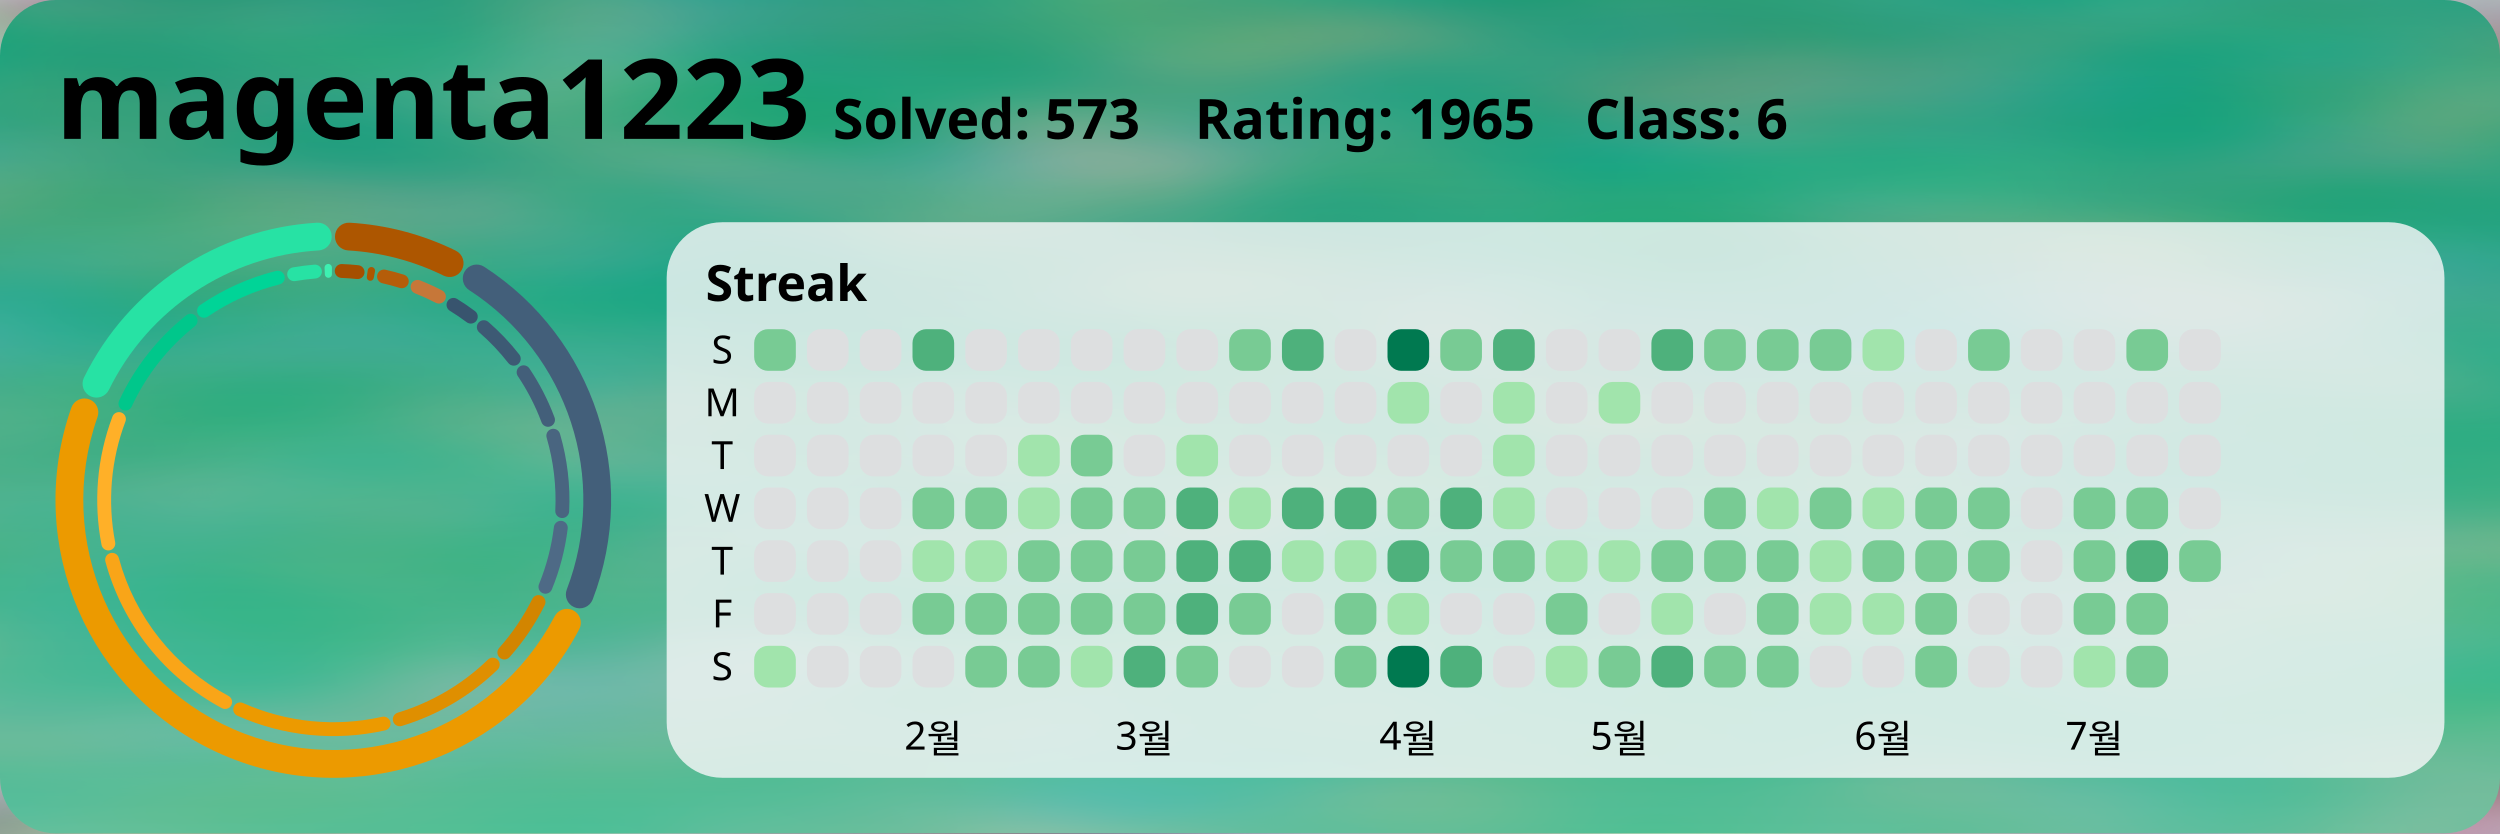
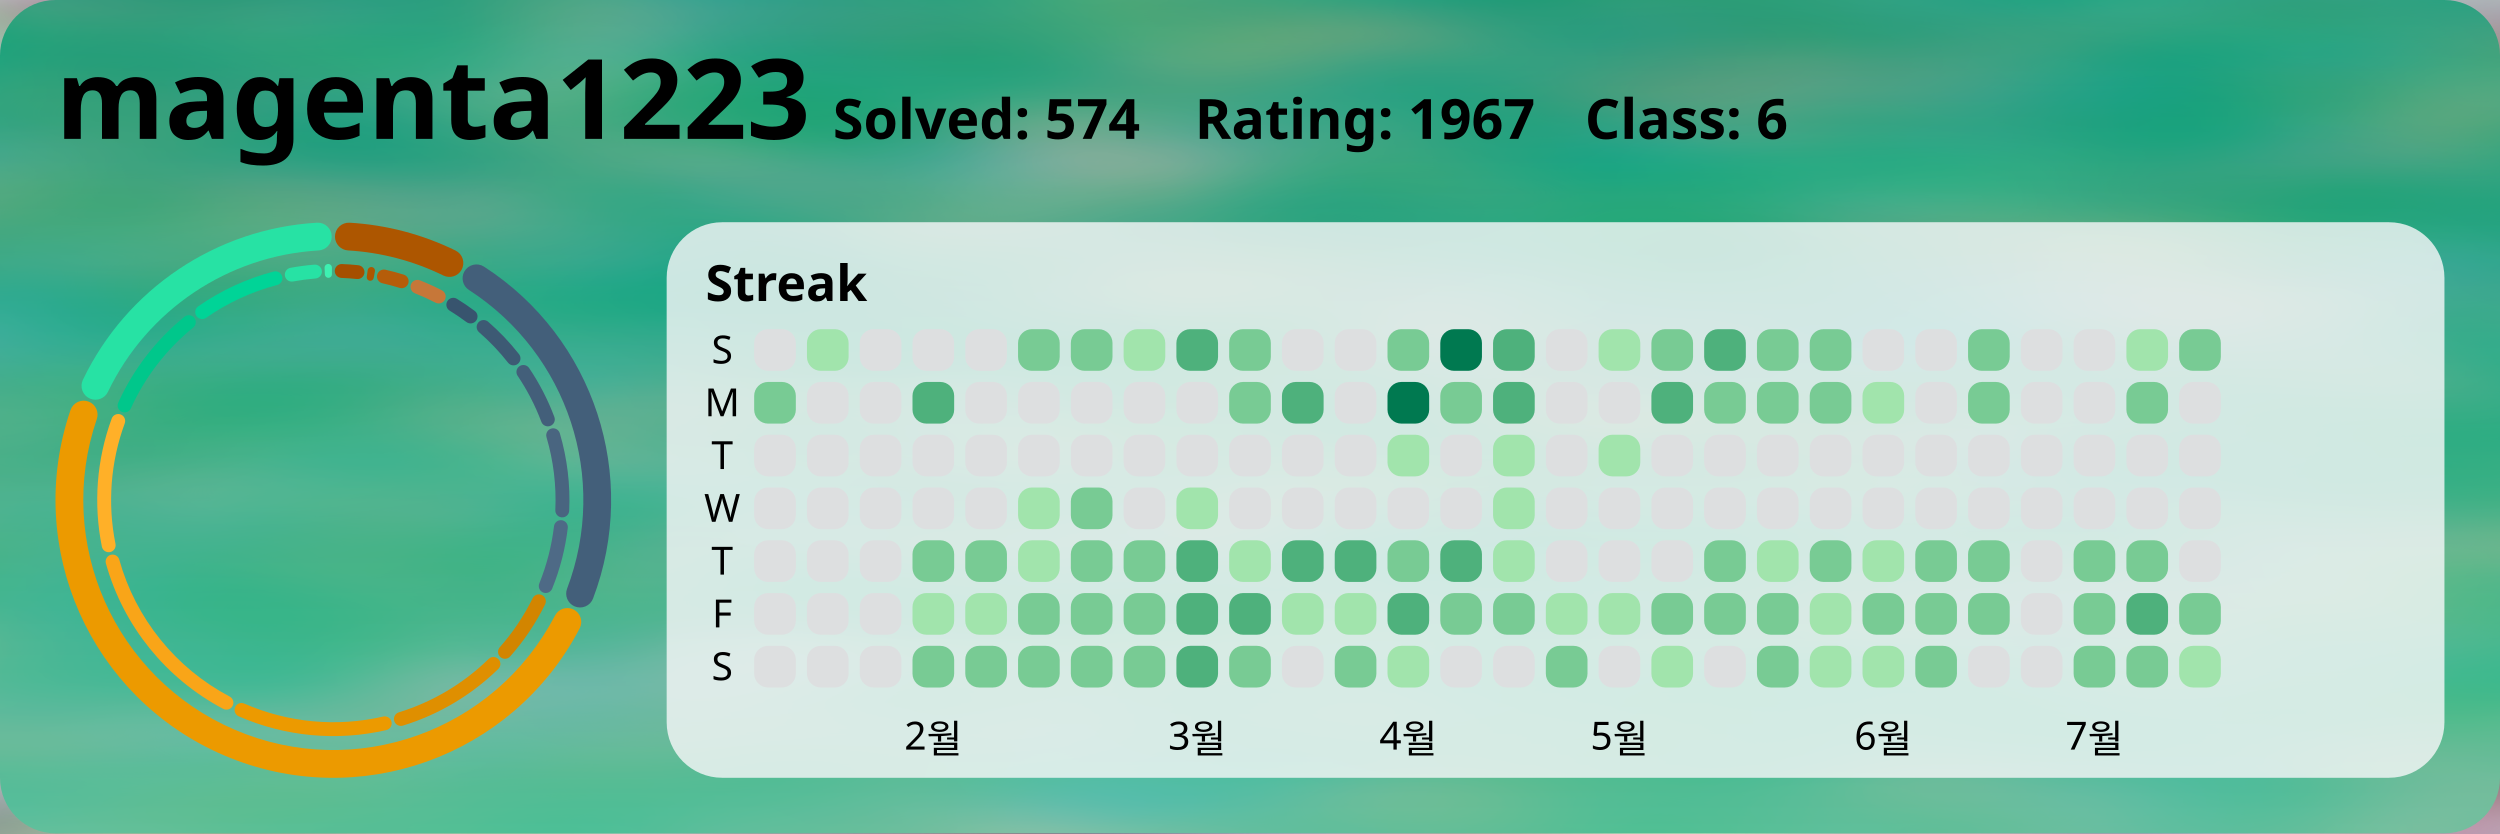
<svg xmlns="http://www.w3.org/2000/svg" id="svg" width="2700" height="900">
  <defs>
    <linearGradient id="ffflux-gradient" gradientTransform="rotate(360, 0.5, 0.5)" x1="50%" y1="0%" x2="50%" y2="100%">
      <stop id="stop1" stop-color="#00C78B" stop-opacity="1" offset="0%" />
      <stop id="stop2" stop-color="#51FDBD" stop-opacity="1" offset="100%" />
    </linearGradient>
    <filter id="ffflux-filter" x="-20%" y="-20%" width="140%" height="140%" filterUnits="objectBoundingBox" primitiveUnits="userSpaceOnUse" color-interpolation-filters="sRGB">
      <feTurbulence type="fractalNoise" baseFrequency="0.002 0.007" numOctaves="2" seed="2" stitchTiles="stitch" x="0%" y="0%" width="100%" height="100%" result="turbulence" />
      <feGaussianBlur stdDeviation="0 0" x="0%" y="0%" width="100%" height="100%" in="turbulence" edgeMode="duplicate" result="blur" />
      <feBlend mode="screen" x="0%" y="0%" width="100%" height="100%" in="SourceGraphic" in2="blur" result="blend" />
      <feComponentTransfer>
        <feFuncR type="linear" slope="0.75" />
        <feFuncG type="linear" slope="0.75" />
        <feFuncB type="linear" slope="0.75" />
      </feComponentTransfer>
    </filter>
  </defs>
  <rect width="2700" height="900" fill="url(#ffflux-gradient)" filter="url(#ffflux-filter)" rx="60" ry="60" />
  <text x="60" y="150" style="font-size: 120px; color: black; font-family: &quot;Noto Sans&quot;, sans-serif; font-weight: bold;">magenta1223</text>
-   <text x="899.531" y="150" style="font-size: 60px; color: black; font-family: &quot;Noto Sans&quot;, sans-serif; font-weight: bold;">Solved: 573</text>
-   <text x="1290.359" y="150" style="font-size: 60px; color: black; font-family: &quot;Noto Sans&quot;, sans-serif; font-weight: bold;">Rating: 1965</text>
+   <text x="899.531" y="150" style="font-size: 60px; color: black; font-family: &quot;Noto Sans&quot;, sans-serif; font-weight: bold;">Solved: 574</text>
+   <text x="1290.359" y="150" style="font-size: 60px; color: black; font-family: &quot;Noto Sans&quot;, sans-serif; font-weight: bold;">Rating: 1967</text>
  <text x="1711.656" y="150" style="font-size: 60px; color: black; font-family: &quot;Noto Sans&quot;, sans-serif; font-weight: bold;">Class: 6</text>
  <g transform="translate(360,540)">
    <path d="M0,-255L0,-240Z" fill="#9D4900" />
-     <path d="M1.528,-247.335A7.5,7.5,0,0,1,9.302,-254.83A255,255,0,0,1,26.996,-253.567A7.5,7.5,0,0,1,33.626,-245.044L33.626,-245.044A7.5,7.5,0,0,1,25.408,-238.651A240,240,0,0,0,8.754,-239.84A7.5,7.5,0,0,1,1.528,-247.335Z" fill="#A54F00" />
-     <path d="M37.166,-248.2A3.977,3.977,0,1,1,45.011,-246.898L43.676,-239.82A3.819,3.819,0,0,1,36.143,-241.071Z" fill="#AD5600" />
-     <path d="M47.341,-242.767A7.5,7.5,0,0,1,56.369,-248.692A255,255,0,0,1,76.196,-243.35A7.5,7.5,0,0,1,81.026,-233.692L81.026,-233.692A7.5,7.5,0,0,1,71.714,-229.035A240,240,0,0,0,53.053,-234.063A7.5,7.5,0,0,1,47.341,-242.767Z" fill="#B55D0A" />
-     <path d="M83.907,-232.673A7.5,7.5,0,0,1,93.735,-237.147A255,255,0,0,1,117.503,-226.314A7.5,7.5,0,0,1,120.572,-215.962L120.572,-215.962A7.5,7.5,0,0,1,110.591,-213.002A240,240,0,0,0,88.221,-223.197A7.5,7.5,0,0,1,83.907,-232.673Z" fill="#C67739" />
-     <path d="M123.231,-214.455A7.5,7.5,0,0,1,133.689,-217.146A255,255,0,0,1,152.974,-204.02A7.5,7.5,0,0,1,154.307,-193.304L154.307,-193.304A7.5,7.5,0,0,1,143.975,-192.019A240,240,0,0,0,125.825,-204.372A7.5,7.5,0,0,1,123.231,-214.455Z" fill="#38546E" />
-     <path d="M156.683,-191.383A7.5,7.5,0,0,1,167.44,-192.324A255,255,0,0,1,200.781,-157.201A7.5,7.5,0,0,1,199.281,-146.507L199.281,-146.507A7.5,7.5,0,0,1,188.97,-147.953A240,240,0,0,0,157.591,-181.011A7.5,7.5,0,0,1,156.683,-191.383Z" fill="#3D5A74" />
-     <path d="M201.076,-144.034A7.5,7.5,0,0,1,211.707,-142.144A255,255,0,0,1,238.902,-89.167A7.5,7.5,0,0,1,234.24,-79.427L234.24,-79.427A7.5,7.5,0,0,1,224.849,-83.922A240,240,0,0,0,199.254,-133.783A7.5,7.5,0,0,1,201.076,-144.034Z" fill="#435F7A" />
-     <path d="M235.204,-76.527A7.5,7.5,0,0,1,244.767,-71.513A255,255,0,0,1,254.7,12.362A7.5,7.5,0,0,1,246.572,19.471L246.572,19.471A7.5,7.5,0,0,1,239.718,11.635A240,240,0,0,0,230.369,-67.306A7.5,7.5,0,0,1,235.204,-76.527Z" fill="#496580" />
-     <path d="M246.313,22.516A7.5,7.5,0,0,1,253.121,30.898A255,255,0,0,1,236.004,96.577A7.5,7.5,0,0,1,225.971,100.569L225.971,100.569A7.5,7.5,0,0,1,222.122,90.896A240,240,0,0,0,238.232,29.08A7.5,7.5,0,0,1,246.313,22.516Z" fill="#4E6A86" />
-     <path d="M224.711,103.353A7.5,7.5,0,0,1,228.335,113.525A255,255,0,0,1,190.299,169.739A7.5,7.5,0,0,1,179.509,170.158L179.509,170.158A7.5,7.5,0,0,1,179.105,159.754A240,240,0,0,0,214.904,106.847A7.5,7.5,0,0,1,224.711,103.353Z" fill="#D28500" />
-     <path d="M177.393,172.362A7.5,7.5,0,0,1,177.418,183.161A255,255,0,0,1,73.937,244.046A7.5,7.5,0,0,1,64.51,238.779L64.51,238.779A7.5,7.5,0,0,1,69.587,229.69A240,240,0,0,0,166.982,172.386A7.5,7.5,0,0,1,177.393,172.362Z" fill="#DF8F00" />
-     <path d="M61.555,239.558A7.5,7.5,0,0,1,55.948,248.787A255,255,0,0,1,-103.648,232.985A7.5,7.5,0,0,1,-107.337,222.836L-107.337,222.836A7.5,7.5,0,0,1,-97.551,219.28A240,240,0,0,0,52.657,234.152A7.5,7.5,0,0,1,61.555,239.558Z" fill="#EC9A00" />
-     <path d="M-110.081,221.493A7.5,7.5,0,0,1,-120.358,224.809A255,255,0,0,1,-246.164,66.545A7.5,7.5,0,0,1,-240.616,57.281L-240.616,57.281A7.5,7.5,0,0,1,-231.684,62.631A240,240,0,0,0,-113.278,211.585A7.5,7.5,0,0,1,-110.081,221.493Z" fill="#F9A518" />
-     <path d="M-241.305,54.304A7.5,7.5,0,0,1,-250.36,48.421A255,255,0,0,1,-238.563,-90.071A7.5,7.5,0,0,1,-228.643,-94.337L-228.643,-94.337A7.5,7.5,0,0,1,-224.53,-84.773A240,240,0,0,0,-235.633,45.573A7.5,7.5,0,0,1,-241.305,54.304Z" fill="#FFB028" />
-     <path d="M-227.46,-97.155A7.5,7.5,0,0,1,-231.361,-107.224A255,255,0,0,1,-158.846,-199.481A7.5,7.5,0,0,1,-148.141,-198.069L-148.141,-198.069A7.5,7.5,0,0,1,-149.503,-187.747A240,240,0,0,0,-217.752,-100.917A7.5,7.5,0,0,1,-227.46,-97.155Z" fill="#00C78B" />
-     <path d="M-145.682,-199.884A7.5,7.5,0,0,1,-143.881,-210.531A255,255,0,0,1,-61.809,-247.396A7.5,7.5,0,0,1,-52.653,-241.671L-52.653,-241.671A7.5,7.5,0,0,1,-58.173,-232.843A240,240,0,0,0,-135.417,-198.147A7.5,7.5,0,0,1,-145.682,-199.884Z" fill="#00D497" />
-     <path d="M-49.664,-242.303A7.5,7.5,0,0,1,-43.608,-251.244A255,255,0,0,1,-20.466,-254.177A7.5,7.5,0,0,1,-12.372,-247.03L-12.372,-247.03A7.5,7.5,0,0,1,-19.262,-239.226A240,240,0,0,0,-41.043,-236.464A7.5,7.5,0,0,1,-49.664,-242.303Z" fill="#27E2A4" />
-     <path d="M-9.478,-250.788A3.977,3.977,0,1,1,-1.528,-250.963L-1.528,-243.76A3.819,3.819,0,0,1,-9.162,-243.593Z" fill="#3EF0B1" />
+     <path d="M1.528,-247.335A7.5,7.5,0,0,1,9.302,-254.83A255,255,0,0,1,26.933,-253.574A7.5,7.5,0,0,1,33.565,-245.052L33.565,-245.052A7.5,7.5,0,0,1,25.349,-238.658A240,240,0,0,0,8.754,-239.84A7.5,7.5,0,0,1,1.528,-247.335Z" fill="#A54F00" />
+     <path d="M37.106,-248.219A3.967,3.967,0,1,1,44.932,-246.922L43.596,-239.825A3.809,3.809,0,0,1,36.082,-241.07Z" fill="#AD5600" />
+     <path d="M47.262,-242.783A7.5,7.5,0,0,1,56.288,-248.71A255,255,0,0,1,76.052,-243.395A7.5,7.5,0,0,1,80.887,-233.74L80.887,-233.74A7.5,7.5,0,0,1,71.578,-229.078A240,240,0,0,0,52.977,-234.08A7.5,7.5,0,0,1,47.262,-242.783Z" fill="#B55D0A" />
+     <path d="M83.769,-232.723A7.5,7.5,0,0,1,93.594,-237.203A255,255,0,0,1,117.299,-226.42A7.5,7.5,0,0,1,120.378,-216.07L120.378,-216.07A7.5,7.5,0,0,1,110.399,-213.101A240,240,0,0,0,88.089,-223.25A7.5,7.5,0,0,1,83.769,-232.723Z" fill="#C67739" />
+     <path d="M123.039,-214.566A7.5,7.5,0,0,1,133.494,-217.266A255,255,0,0,1,152.732,-204.201A7.5,7.5,0,0,1,154.078,-193.487L154.078,-193.487A7.5,7.5,0,0,1,143.748,-192.189A240,240,0,0,0,125.642,-204.485A7.5,7.5,0,0,1,123.039,-214.566Z" fill="#38546E" />
+     <path d="M156.456,-191.568A7.5,7.5,0,0,1,167.213,-192.523A255,255,0,0,1,200.522,-157.53A7.5,7.5,0,0,1,199.04,-146.834L199.04,-146.834A7.5,7.5,0,0,1,188.727,-148.264A240,240,0,0,0,157.376,-181.198A7.5,7.5,0,0,1,156.456,-191.568Z" fill="#3D5A74" />
+     <path d="M200.839,-144.364A7.5,7.5,0,0,1,211.473,-142.492A255,255,0,0,1,238.707,-89.687A7.5,7.5,0,0,1,234.067,-79.937L234.067,-79.937A7.5,7.5,0,0,1,224.666,-84.411A240,240,0,0,0,199.034,-134.11A7.5,7.5,0,0,1,200.839,-144.364Z" fill="#435F7A" />
+     <path d="M235.036,-77.039A7.5,7.5,0,0,1,244.611,-72.045A255,255,0,0,1,254.735,11.627A7.5,7.5,0,0,1,246.628,18.76L246.628,18.76A7.5,7.5,0,0,1,239.75,10.943A240,240,0,0,0,230.222,-67.807A7.5,7.5,0,0,1,235.036,-77.039Z" fill="#496580" />
+     <path d="M246.377,21.806A7.5,7.5,0,0,1,253.209,30.168A255,255,0,0,1,236.339,95.755A7.5,7.5,0,0,1,226.319,99.783L226.319,99.783A7.5,7.5,0,0,1,222.436,90.123A240,240,0,0,0,238.315,28.393A7.5,7.5,0,0,1,246.377,21.806Z" fill="#4E6A86" />
+     <path d="M225.069,102.571A7.5,7.5,0,0,1,228.729,112.731A255,255,0,0,1,190.988,168.963A7.5,7.5,0,0,1,180.2,169.426L180.2,169.426A7.5,7.5,0,0,1,179.754,159.024A240,240,0,0,0,215.274,106.1A7.5,7.5,0,0,1,225.069,102.571Z" fill="#D28500" />
+     <path d="M178.093,171.639A7.5,7.5,0,0,1,178.162,182.437A255,255,0,0,1,75.162,243.671A7.5,7.5,0,0,1,65.708,238.452L65.708,238.452A7.5,7.5,0,0,1,70.741,229.338A240,240,0,0,0,167.682,171.706A7.5,7.5,0,0,1,178.093,171.639Z" fill="#DF8F00" />
+     <path d="M62.757,239.246A7.5,7.5,0,0,1,57.197,248.503A255,255,0,0,1,-102.186,233.63A7.5,7.5,0,0,1,-105.938,223.504L-105.938,223.504A7.5,7.5,0,0,1,-96.175,219.887A240,240,0,0,0,53.833,233.885A7.5,7.5,0,0,1,62.757,239.246Z" fill="#EC9A00" />
+     <path d="M-108.691,222.178A7.5,7.5,0,0,1,-118.947,225.558A255,255,0,0,1,-245.637,68.466A7.5,7.5,0,0,1,-240.161,59.159L-240.161,59.159A7.5,7.5,0,0,1,-231.187,64.439A240,240,0,0,0,-111.95,212.29A7.5,7.5,0,0,1,-108.691,222.178Z" fill="#F9A518" />
+     <path d="M-240.873,56.188A7.5,7.5,0,0,1,-249.975,50.376A255,255,0,0,1,-239.355,-87.944A7.5,7.5,0,0,1,-229.474,-92.298L-229.474,-92.298A7.5,7.5,0,0,1,-225.275,-82.771A240,240,0,0,0,-235.27,47.413A7.5,7.5,0,0,1,-240.873,56.188Z" fill="#FFB028" />
+     <path d="M-228.316,-95.126A7.5,7.5,0,0,1,-232.307,-105.16A255,255,0,0,1,-160.801,-197.909A7.5,7.5,0,0,1,-150.082,-196.602L-150.082,-196.602A7.5,7.5,0,0,1,-151.342,-186.267A240,240,0,0,0,-218.641,-98.974A7.5,7.5,0,0,1,-228.316,-95.126Z" fill="#00C78B" />
+     <path d="M-147.642,-198.441A7.5,7.5,0,0,1,-145.945,-209.105A255,255,0,0,1,-64.424,-246.728A7.5,7.5,0,0,1,-55.208,-241.1L-55.208,-241.1A7.5,7.5,0,0,1,-60.634,-232.214A240,240,0,0,0,-137.36,-196.805A7.5,7.5,0,0,1,-147.642,-198.441Z" fill="#00D497" />
+     <path d="M-52.225,-241.764A7.5,7.5,0,0,1,-46.265,-250.768A255,255,0,0,1,-20.447,-254.179A7.5,7.5,0,0,1,-12.353,-247.031L-12.353,-247.031A7.5,7.5,0,0,1,-19.244,-239.227A240,240,0,0,0,-43.544,-236.017A7.5,7.5,0,0,1,-52.225,-241.764Z" fill="#27E2A4" />
+     <path d="M-9.459,-250.799A3.967,3.967,0,1,1,-1.528,-250.972L-1.528,-243.751A3.809,3.809,0,0,1,-9.143,-243.584Z" fill="#3EF0B1" />
    <path d="M0,-255L0,-240Z" fill="#51FDBD" />
    <path d="M0,-255L0,-240Z" fill="#009EE5" />
    <path d="M0,-255L0,-240Z" fill="#00A9F0" />
    <path d="M0,-255L0,-240Z" fill="#00B4FC" />
    <path d="M0,-255L0,-240Z" fill="#2BBFFF" />
    <path d="M0,-255L0,-240Z" fill="#41CAFF" />
    <path d="M0,-255L0,-240Z" fill="#E0004C" />
    <path d="M0,-255L0,-240Z" fill="#EA0053" />
    <path d="M0,-255L0,-240Z" fill="#F5005A" />
    <path d="M0,-255L0,-240Z" fill="#FF0062" />
    <path d="M0,-255L0,-240Z" fill="#CE3D38" />
-     <path d="M1.761,-284.507A15,15,0,0,1,17.643,-299.481A300,300,0,0,1,132.251,-269.276A15,15,0,0,1,138.69,-248.42L138.69,-248.42A15,15,0,0,1,119.026,-242.349A270,270,0,0,0,15.879,-269.533A15,15,0,0,1,1.761,-284.507Z" fill="#AD5600" />
-     <path d="M141.755,-246.684A15,15,0,0,1,162.954,-251.885A300,300,0,0,1,280.123,107.383A15,15,0,0,1,259.933,115.68L259.933,115.68A15,15,0,0,1,252.111,96.645A270,270,0,0,0,146.658,-226.696A15,15,0,0,1,141.755,-246.684Z" fill="#435F7A" />
-     <path d="M258.481,118.889A15,15,0,0,1,265.576,139.532A300,300,0,0,1,-282.961,-99.665A15,15,0,0,1,-263.006,-108.512L-263.006,-108.512A15,15,0,0,1,-254.665,-89.698A270,270,0,0,0,239.019,125.579A15,15,0,0,1,258.481,118.889Z" fill="#EC9A00" />
-     <path d="M-261.643,-111.759A15,15,0,0,1,-269.301,-132.2A300,300,0,0,1,-17.643,-299.481A15,15,0,0,1,-1.761,-284.507L-1.761,-284.507A15,15,0,0,1,-15.879,-269.533A270,270,0,0,0,-242.371,-118.98A15,15,0,0,1,-261.643,-111.759Z" fill="#27E2A4" />
+     <path d="M1.761,-284.507A15,15,0,0,1,17.643,-299.481A300,300,0,0,1,132.009,-269.395A15,15,0,0,1,138.467,-248.544L138.467,-248.544A15,15,0,0,1,118.808,-242.455A270,270,0,0,0,15.879,-269.533A15,15,0,0,1,1.761,-284.507Z" fill="#AD5600" />
+     <path d="M141.533,-246.811A15,15,0,0,1,162.728,-252.031A300,300,0,0,1,280.495,106.409A15,15,0,0,1,260.334,114.776L260.334,114.776A15,15,0,0,1,252.445,95.768A270,270,0,0,0,146.455,-226.828A15,15,0,0,1,141.533,-246.811Z" fill="#435F7A" />
+     <path d="M258.893,117.99A15,15,0,0,1,266.06,138.608A300,300,0,0,1,-283.837,-97.142A15,15,0,0,1,-263.962,-106.166L-263.962,-106.166A15,15,0,0,1,-255.453,-87.428A270,270,0,0,0,239.454,124.747A15,15,0,0,1,258.893,117.99Z" fill="#EC9A00" />
+     <path d="M-262.627,-109.426A15,15,0,0,1,-270.467,-129.797A300,300,0,0,1,-17.643,-299.481A15,15,0,0,1,-1.761,-284.507L-1.761,-284.507A15,15,0,0,1,-15.879,-269.533A270,270,0,0,0,-243.421,-116.818A15,15,0,0,1,-262.627,-109.426Z" fill="#27E2A4" />
    <path d="M0,-300L0,-270Z" fill="#00B4FC" />
    <path d="M0,-300L0,-270Z" fill="#F5005A" />
  </g>
  <rect transform="translate(720,240)" width="1920" height="600" rx="60" ry="60" style="fill: rgb(247, 248, 249); opacity: 0.8;" />
  <text transform="translate(720,240)" x="42" y="66" style="dominant-baseline: middle; font-size: 54px; color: black; font-family: &quot;Noto Sans&quot;, sans-serif; font-weight: bold;">Streak</text>
  <g transform="translate(780,378)">
    <text x="0" y="0" style="text-anchor: middle; dominant-baseline: middle; font-size: 42px; color: black; font-family: &quot;Noto Sans&quot;, sans-serif;">S</text>
    <text x="0" y="57" style="text-anchor: middle; dominant-baseline: middle; font-size: 42px; color: black; font-family: &quot;Noto Sans&quot;, sans-serif;">M</text>
    <text x="0" y="114" style="text-anchor: middle; dominant-baseline: middle; font-size: 42px; color: black; font-family: &quot;Noto Sans&quot;, sans-serif;">T</text>
    <text x="0" y="171" style="text-anchor: middle; dominant-baseline: middle; font-size: 42px; color: black; font-family: &quot;Noto Sans&quot;, sans-serif;">W</text>
    <text x="0" y="228" style="text-anchor: middle; dominant-baseline: middle; font-size: 42px; color: black; font-family: &quot;Noto Sans&quot;, sans-serif;">T</text>
    <text x="0" y="285" style="text-anchor: middle; dominant-baseline: middle; font-size: 42px; color: black; font-family: &quot;Noto Sans&quot;, sans-serif;">F</text>
    <text x="0" y="342" style="text-anchor: middle; dominant-baseline: middle; font-size: 42px; color: black; font-family: &quot;Noto Sans&quot;, sans-serif;">S</text>
-     <rect rx="15" ry="15" width="45" height="45" fill="#78CB94" x="34.5" y="-22.5" />
-     <rect rx="15" ry="15" width="45" height="45" fill="#DDDFE0" x="34.5" y="34.5" />
+     <rect rx="15" ry="15" width="45" height="45" fill="#DDDFE0" x="34.5" y="-22.5" />
+     <rect rx="15" ry="15" width="45" height="45" fill="#78CB94" x="34.5" y="34.5" />
    <rect rx="15" ry="15" width="45" height="45" fill="#DDDFE0" x="34.5" y="91.5" />
    <rect rx="15" ry="15" width="45" height="45" fill="#DDDFE0" x="34.5" y="148.5" />
    <rect rx="15" ry="15" width="45" height="45" fill="#DDDFE0" x="34.5" y="205.5" />
    <rect rx="15" ry="15" width="45" height="45" fill="#DDDFE0" x="34.5" y="262.5" />
-     <rect rx="15" ry="15" width="45" height="45" fill="#A1E4AC" x="34.5" y="319.5" />
-     <rect rx="15" ry="15" width="45" height="45" fill="#DDDFE0" x="91.5" y="-22.5" />
+     <rect rx="15" ry="15" width="45" height="45" fill="#DDDFE0" x="34.5" y="319.5" />
+     <rect rx="15" ry="15" width="45" height="45" fill="#A1E4AC" x="91.5" y="-22.5" />
    <rect rx="15" ry="15" width="45" height="45" fill="#DDDFE0" x="91.5" y="34.5" />
    <rect rx="15" ry="15" width="45" height="45" fill="#DDDFE0" x="91.5" y="91.5" />
    <rect rx="15" ry="15" width="45" height="45" fill="#DDDFE0" x="91.5" y="148.5" />
    <rect rx="15" ry="15" width="45" height="45" fill="#DDDFE0" x="91.5" y="205.5" />
    <rect rx="15" ry="15" width="45" height="45" fill="#DDDFE0" x="91.5" y="262.5" />
    <rect rx="15" ry="15" width="45" height="45" fill="#DDDFE0" x="91.5" y="319.5" />
    <rect rx="15" ry="15" width="45" height="45" fill="#DDDFE0" x="148.5" y="-22.5" />
    <rect rx="15" ry="15" width="45" height="45" fill="#DDDFE0" x="148.5" y="34.5" />
    <rect rx="15" ry="15" width="45" height="45" fill="#DDDFE0" x="148.5" y="91.5" />
    <rect rx="15" ry="15" width="45" height="45" fill="#DDDFE0" x="148.5" y="148.5" />
    <rect rx="15" ry="15" width="45" height="45" fill="#DDDFE0" x="148.5" y="205.5" />
    <rect rx="15" ry="15" width="45" height="45" fill="#DDDFE0" x="148.5" y="262.5" />
    <rect rx="15" ry="15" width="45" height="45" fill="#DDDFE0" x="148.5" y="319.5" />
-     <rect rx="15" ry="15" width="45" height="45" fill="#4EB17C" x="205.5" y="-22.5" />
-     <rect rx="15" ry="15" width="45" height="45" fill="#DDDFE0" x="205.5" y="34.5" />
+     <rect rx="15" ry="15" width="45" height="45" fill="#DDDFE0" x="205.5" y="-22.5" />
+     <rect rx="15" ry="15" width="45" height="45" fill="#4EB17C" x="205.5" y="34.5" />
    <rect rx="15" ry="15" width="45" height="45" fill="#DDDFE0" x="205.5" y="91.5" />
-     <rect rx="15" ry="15" width="45" height="45" fill="#78CB94" x="205.5" y="148.5" />
-     <rect rx="15" ry="15" width="45" height="45" fill="#A1E4AC" x="205.5" y="205.5" />
-     <rect rx="15" ry="15" width="45" height="45" fill="#78CB94" x="205.5" y="262.5" />
-     <rect rx="15" ry="15" width="45" height="45" fill="#DDDFE0" x="205.5" y="319.5" />
+     <rect rx="15" ry="15" width="45" height="45" fill="#DDDFE0" x="205.5" y="148.5" />
+     <rect rx="15" ry="15" width="45" height="45" fill="#78CB94" x="205.5" y="205.5" />
+     <rect rx="15" ry="15" width="45" height="45" fill="#A1E4AC" x="205.5" y="262.5" />
+     <rect rx="15" ry="15" width="45" height="45" fill="#78CB94" x="205.5" y="319.5" />
    <text x="228" y="399" style="text-anchor: middle; dominant-baseline: hanging; font-size: 42px; color: black; font-family: &quot;Noto Sans&quot;, sans-serif;">2월</text>
    <rect rx="15" ry="15" width="45" height="45" fill="#DDDFE0" x="262.5" y="-22.5" />
    <rect rx="15" ry="15" width="45" height="45" fill="#DDDFE0" x="262.5" y="34.5" />
    <rect rx="15" ry="15" width="45" height="45" fill="#DDDFE0" x="262.5" y="91.5" />
-     <rect rx="15" ry="15" width="45" height="45" fill="#78CB94" x="262.5" y="148.5" />
-     <rect rx="15" ry="15" width="45" height="45" fill="#A1E4AC" x="262.5" y="205.5" />
-     <rect rx="15" ry="15" width="45" height="45" fill="#78CB94" x="262.5" y="262.5" />
+     <rect rx="15" ry="15" width="45" height="45" fill="#DDDFE0" x="262.5" y="148.5" />
+     <rect rx="15" ry="15" width="45" height="45" fill="#78CB94" x="262.5" y="205.5" />
+     <rect rx="15" ry="15" width="45" height="45" fill="#A1E4AC" x="262.5" y="262.5" />
    <rect rx="15" ry="15" width="45" height="45" fill="#78CB94" x="262.5" y="319.5" />
-     <rect rx="15" ry="15" width="45" height="45" fill="#DDDFE0" x="319.5" y="-22.5" />
+     <rect rx="15" ry="15" width="45" height="45" fill="#78CB94" x="319.5" y="-22.5" />
    <rect rx="15" ry="15" width="45" height="45" fill="#DDDFE0" x="319.5" y="34.5" />
-     <rect rx="15" ry="15" width="45" height="45" fill="#A1E4AC" x="319.5" y="91.5" />
+     <rect rx="15" ry="15" width="45" height="45" fill="#DDDFE0" x="319.5" y="91.5" />
    <rect rx="15" ry="15" width="45" height="45" fill="#A1E4AC" x="319.5" y="148.5" />
-     <rect rx="15" ry="15" width="45" height="45" fill="#78CB94" x="319.5" y="205.5" />
+     <rect rx="15" ry="15" width="45" height="45" fill="#A1E4AC" x="319.5" y="205.5" />
    <rect rx="15" ry="15" width="45" height="45" fill="#78CB94" x="319.5" y="262.5" />
    <rect rx="15" ry="15" width="45" height="45" fill="#78CB94" x="319.5" y="319.5" />
-     <rect rx="15" ry="15" width="45" height="45" fill="#DDDFE0" x="376.5" y="-22.5" />
+     <rect rx="15" ry="15" width="45" height="45" fill="#78CB94" x="376.5" y="-22.5" />
    <rect rx="15" ry="15" width="45" height="45" fill="#DDDFE0" x="376.5" y="34.5" />
-     <rect rx="15" ry="15" width="45" height="45" fill="#78CB94" x="376.5" y="91.5" />
+     <rect rx="15" ry="15" width="45" height="45" fill="#DDDFE0" x="376.5" y="91.5" />
    <rect rx="15" ry="15" width="45" height="45" fill="#78CB94" x="376.5" y="148.5" />
    <rect rx="15" ry="15" width="45" height="45" fill="#78CB94" x="376.5" y="205.5" />
    <rect rx="15" ry="15" width="45" height="45" fill="#78CB94" x="376.5" y="262.5" />
-     <rect rx="15" ry="15" width="45" height="45" fill="#A1E4AC" x="376.5" y="319.5" />
-     <rect rx="15" ry="15" width="45" height="45" fill="#DDDFE0" x="433.5" y="-22.5" />
+     <rect rx="15" ry="15" width="45" height="45" fill="#78CB94" x="376.5" y="319.5" />
+     <rect rx="15" ry="15" width="45" height="45" fill="#A1E4AC" x="433.5" y="-22.5" />
    <rect rx="15" ry="15" width="45" height="45" fill="#DDDFE0" x="433.5" y="34.5" />
    <rect rx="15" ry="15" width="45" height="45" fill="#DDDFE0" x="433.5" y="91.5" />
-     <rect rx="15" ry="15" width="45" height="45" fill="#78CB94" x="433.5" y="148.5" />
+     <rect rx="15" ry="15" width="45" height="45" fill="#DDDFE0" x="433.5" y="148.5" />
    <rect rx="15" ry="15" width="45" height="45" fill="#78CB94" x="433.5" y="205.5" />
    <rect rx="15" ry="15" width="45" height="45" fill="#78CB94" x="433.5" y="262.5" />
-     <rect rx="15" ry="15" width="45" height="45" fill="#4EB17C" x="433.5" y="319.5" />
-     <text x="456" y="399" style="text-anchor: middle; dominant-baseline: hanging; font-size: 42px; color: black; font-family: &quot;Noto Sans&quot;, sans-serif;">3월</text>
-     <rect rx="15" ry="15" width="45" height="45" fill="#DDDFE0" x="490.5" y="-22.5" />
+     <rect rx="15" ry="15" width="45" height="45" fill="#78CB94" x="433.5" y="319.5" />
+     <rect rx="15" ry="15" width="45" height="45" fill="#4EB17C" x="490.5" y="-22.5" />
    <rect rx="15" ry="15" width="45" height="45" fill="#DDDFE0" x="490.5" y="34.5" />
-     <rect rx="15" ry="15" width="45" height="45" fill="#A1E4AC" x="490.5" y="91.5" />
-     <rect rx="15" ry="15" width="45" height="45" fill="#4EB17C" x="490.5" y="148.5" />
+     <rect rx="15" ry="15" width="45" height="45" fill="#DDDFE0" x="490.5" y="91.5" />
+     <rect rx="15" ry="15" width="45" height="45" fill="#A1E4AC" x="490.5" y="148.5" />
    <rect rx="15" ry="15" width="45" height="45" fill="#4EB17C" x="490.5" y="205.5" />
    <rect rx="15" ry="15" width="45" height="45" fill="#4EB17C" x="490.5" y="262.5" />
-     <rect rx="15" ry="15" width="45" height="45" fill="#78CB94" x="490.5" y="319.5" />
+     <rect rx="15" ry="15" width="45" height="45" fill="#4EB17C" x="490.5" y="319.5" />
+     <text x="513" y="399" style="text-anchor: middle; dominant-baseline: hanging; font-size: 42px; color: black; font-family: &quot;Noto Sans&quot;, sans-serif;">3월</text>
    <rect rx="15" ry="15" width="45" height="45" fill="#78CB94" x="547.5" y="-22.5" />
-     <rect rx="15" ry="15" width="45" height="45" fill="#DDDFE0" x="547.5" y="34.5" />
+     <rect rx="15" ry="15" width="45" height="45" fill="#78CB94" x="547.5" y="34.5" />
    <rect rx="15" ry="15" width="45" height="45" fill="#DDDFE0" x="547.5" y="91.5" />
-     <rect rx="15" ry="15" width="45" height="45" fill="#A1E4AC" x="547.5" y="148.5" />
-     <rect rx="15" ry="15" width="45" height="45" fill="#4EB17C" x="547.5" y="205.5" />
-     <rect rx="15" ry="15" width="45" height="45" fill="#78CB94" x="547.5" y="262.5" />
-     <rect rx="15" ry="15" width="45" height="45" fill="#DDDFE0" x="547.5" y="319.5" />
-     <rect rx="15" ry="15" width="45" height="45" fill="#4EB17C" x="604.5" y="-22.5" />
-     <rect rx="15" ry="15" width="45" height="45" fill="#DDDFE0" x="604.5" y="34.5" />
+     <rect rx="15" ry="15" width="45" height="45" fill="#DDDFE0" x="547.5" y="148.5" />
+     <rect rx="15" ry="15" width="45" height="45" fill="#A1E4AC" x="547.5" y="205.5" />
+     <rect rx="15" ry="15" width="45" height="45" fill="#4EB17C" x="547.5" y="262.5" />
+     <rect rx="15" ry="15" width="45" height="45" fill="#78CB94" x="547.5" y="319.5" />
+     <rect rx="15" ry="15" width="45" height="45" fill="#DDDFE0" x="604.5" y="-22.5" />
+     <rect rx="15" ry="15" width="45" height="45" fill="#4EB17C" x="604.5" y="34.5" />
    <rect rx="15" ry="15" width="45" height="45" fill="#DDDFE0" x="604.5" y="91.5" />
-     <rect rx="15" ry="15" width="45" height="45" fill="#4EB17C" x="604.5" y="148.5" />
-     <rect rx="15" ry="15" width="45" height="45" fill="#A1E4AC" x="604.5" y="205.5" />
-     <rect rx="15" ry="15" width="45" height="45" fill="#DDDFE0" x="604.5" y="262.5" />
+     <rect rx="15" ry="15" width="45" height="45" fill="#DDDFE0" x="604.5" y="148.5" />
+     <rect rx="15" ry="15" width="45" height="45" fill="#4EB17C" x="604.5" y="205.5" />
+     <rect rx="15" ry="15" width="45" height="45" fill="#A1E4AC" x="604.5" y="262.5" />
    <rect rx="15" ry="15" width="45" height="45" fill="#DDDFE0" x="604.5" y="319.5" />
    <rect rx="15" ry="15" width="45" height="45" fill="#DDDFE0" x="661.5" y="-22.5" />
    <rect rx="15" ry="15" width="45" height="45" fill="#DDDFE0" x="661.5" y="34.5" />
    <rect rx="15" ry="15" width="45" height="45" fill="#DDDFE0" x="661.5" y="91.5" />
-     <rect rx="15" ry="15" width="45" height="45" fill="#4EB17C" x="661.5" y="148.5" />
-     <rect rx="15" ry="15" width="45" height="45" fill="#A1E4AC" x="661.5" y="205.5" />
-     <rect rx="15" ry="15" width="45" height="45" fill="#78CB94" x="661.5" y="262.5" />
+     <rect rx="15" ry="15" width="45" height="45" fill="#DDDFE0" x="661.5" y="148.5" />
+     <rect rx="15" ry="15" width="45" height="45" fill="#4EB17C" x="661.5" y="205.5" />
+     <rect rx="15" ry="15" width="45" height="45" fill="#A1E4AC" x="661.5" y="262.5" />
    <rect rx="15" ry="15" width="45" height="45" fill="#78CB94" x="661.5" y="319.5" />
-     <rect rx="15" ry="15" width="45" height="45" fill="#007950" x="718.5" y="-22.5" />
-     <rect rx="15" ry="15" width="45" height="45" fill="#A1E4AC" x="718.5" y="34.5" />
-     <rect rx="15" ry="15" width="45" height="45" fill="#DDDFE0" x="718.5" y="91.5" />
-     <rect rx="15" ry="15" width="45" height="45" fill="#78CB94" x="718.5" y="148.5" />
-     <rect rx="15" ry="15" width="45" height="45" fill="#4EB17C" x="718.5" y="205.5" />
-     <rect rx="15" ry="15" width="45" height="45" fill="#A1E4AC" x="718.5" y="262.5" />
-     <rect rx="15" ry="15" width="45" height="45" fill="#007950" x="718.5" y="319.5" />
+     <rect rx="15" ry="15" width="45" height="45" fill="#78CB94" x="718.5" y="-22.5" />
+     <rect rx="15" ry="15" width="45" height="45" fill="#007950" x="718.5" y="34.5" />
+     <rect rx="15" ry="15" width="45" height="45" fill="#A1E4AC" x="718.5" y="91.5" />
+     <rect rx="15" ry="15" width="45" height="45" fill="#DDDFE0" x="718.5" y="148.5" />
+     <rect rx="15" ry="15" width="45" height="45" fill="#78CB94" x="718.5" y="205.5" />
+     <rect rx="15" ry="15" width="45" height="45" fill="#4EB17C" x="718.5" y="262.5" />
+     <rect rx="15" ry="15" width="45" height="45" fill="#A1E4AC" x="718.5" y="319.5" />
    <text x="741" y="399" style="text-anchor: middle; dominant-baseline: hanging; font-size: 42px; color: black; font-family: &quot;Noto Sans&quot;, sans-serif;">4월</text>
-     <rect rx="15" ry="15" width="45" height="45" fill="#78CB94" x="775.5" y="-22.5" />
-     <rect rx="15" ry="15" width="45" height="45" fill="#DDDFE0" x="775.5" y="34.5" />
+     <rect rx="15" ry="15" width="45" height="45" fill="#007950" x="775.5" y="-22.5" />
+     <rect rx="15" ry="15" width="45" height="45" fill="#78CB94" x="775.5" y="34.5" />
    <rect rx="15" ry="15" width="45" height="45" fill="#DDDFE0" x="775.5" y="91.5" />
-     <rect rx="15" ry="15" width="45" height="45" fill="#4EB17C" x="775.5" y="148.5" />
-     <rect rx="15" ry="15" width="45" height="45" fill="#78CB94" x="775.5" y="205.5" />
-     <rect rx="15" ry="15" width="45" height="45" fill="#DDDFE0" x="775.5" y="262.5" />
-     <rect rx="15" ry="15" width="45" height="45" fill="#4EB17C" x="775.5" y="319.5" />
+     <rect rx="15" ry="15" width="45" height="45" fill="#DDDFE0" x="775.5" y="148.5" />
+     <rect rx="15" ry="15" width="45" height="45" fill="#4EB17C" x="775.5" y="205.5" />
+     <rect rx="15" ry="15" width="45" height="45" fill="#78CB94" x="775.5" y="262.5" />
+     <rect rx="15" ry="15" width="45" height="45" fill="#DDDFE0" x="775.5" y="319.5" />
    <rect rx="15" ry="15" width="45" height="45" fill="#4EB17C" x="832.5" y="-22.5" />
-     <rect rx="15" ry="15" width="45" height="45" fill="#A1E4AC" x="832.5" y="34.5" />
+     <rect rx="15" ry="15" width="45" height="45" fill="#4EB17C" x="832.5" y="34.5" />
    <rect rx="15" ry="15" width="45" height="45" fill="#A1E4AC" x="832.5" y="91.5" />
    <rect rx="15" ry="15" width="45" height="45" fill="#A1E4AC" x="832.5" y="148.5" />
-     <rect rx="15" ry="15" width="45" height="45" fill="#78CB94" x="832.5" y="205.5" />
-     <rect rx="15" ry="15" width="45" height="45" fill="#DDDFE0" x="832.5" y="262.5" />
+     <rect rx="15" ry="15" width="45" height="45" fill="#A1E4AC" x="832.5" y="205.5" />
+     <rect rx="15" ry="15" width="45" height="45" fill="#78CB94" x="832.5" y="262.5" />
    <rect rx="15" ry="15" width="45" height="45" fill="#DDDFE0" x="832.5" y="319.5" />
    <rect rx="15" ry="15" width="45" height="45" fill="#DDDFE0" x="889.5" y="-22.5" />
    <rect rx="15" ry="15" width="45" height="45" fill="#DDDFE0" x="889.5" y="34.5" />
    <rect rx="15" ry="15" width="45" height="45" fill="#DDDFE0" x="889.5" y="91.5" />
    <rect rx="15" ry="15" width="45" height="45" fill="#DDDFE0" x="889.5" y="148.5" />
-     <rect rx="15" ry="15" width="45" height="45" fill="#A1E4AC" x="889.5" y="205.5" />
-     <rect rx="15" ry="15" width="45" height="45" fill="#78CB94" x="889.5" y="262.5" />
-     <rect rx="15" ry="15" width="45" height="45" fill="#A1E4AC" x="889.5" y="319.5" />
-     <rect rx="15" ry="15" width="45" height="45" fill="#DDDFE0" x="946.5" y="-22.5" />
-     <rect rx="15" ry="15" width="45" height="45" fill="#A1E4AC" x="946.5" y="34.5" />
-     <rect rx="15" ry="15" width="45" height="45" fill="#DDDFE0" x="946.5" y="91.5" />
+     <rect rx="15" ry="15" width="45" height="45" fill="#DDDFE0" x="889.5" y="205.5" />
+     <rect rx="15" ry="15" width="45" height="45" fill="#A1E4AC" x="889.5" y="262.5" />
+     <rect rx="15" ry="15" width="45" height="45" fill="#78CB94" x="889.5" y="319.5" />
+     <rect rx="15" ry="15" width="45" height="45" fill="#A1E4AC" x="946.5" y="-22.5" />
+     <rect rx="15" ry="15" width="45" height="45" fill="#DDDFE0" x="946.5" y="34.5" />
+     <rect rx="15" ry="15" width="45" height="45" fill="#A1E4AC" x="946.5" y="91.5" />
    <rect rx="15" ry="15" width="45" height="45" fill="#DDDFE0" x="946.5" y="148.5" />
-     <rect rx="15" ry="15" width="45" height="45" fill="#A1E4AC" x="946.5" y="205.5" />
-     <rect rx="15" ry="15" width="45" height="45" fill="#DDDFE0" x="946.5" y="262.5" />
-     <rect rx="15" ry="15" width="45" height="45" fill="#78CB94" x="946.5" y="319.5" />
+     <rect rx="15" ry="15" width="45" height="45" fill="#DDDFE0" x="946.5" y="205.5" />
+     <rect rx="15" ry="15" width="45" height="45" fill="#A1E4AC" x="946.5" y="262.5" />
+     <rect rx="15" ry="15" width="45" height="45" fill="#DDDFE0" x="946.5" y="319.5" />
    <text x="969" y="399" style="text-anchor: middle; dominant-baseline: hanging; font-size: 42px; color: black; font-family: &quot;Noto Sans&quot;, sans-serif;">5월</text>
-     <rect rx="15" ry="15" width="45" height="45" fill="#4EB17C" x="1003.5" y="-22.5" />
-     <rect rx="15" ry="15" width="45" height="45" fill="#DDDFE0" x="1003.5" y="34.5" />
+     <rect rx="15" ry="15" width="45" height="45" fill="#78CB94" x="1003.5" y="-22.5" />
+     <rect rx="15" ry="15" width="45" height="45" fill="#4EB17C" x="1003.5" y="34.5" />
    <rect rx="15" ry="15" width="45" height="45" fill="#DDDFE0" x="1003.5" y="91.5" />
    <rect rx="15" ry="15" width="45" height="45" fill="#DDDFE0" x="1003.5" y="148.5" />
-     <rect rx="15" ry="15" width="45" height="45" fill="#78CB94" x="1003.5" y="205.5" />
-     <rect rx="15" ry="15" width="45" height="45" fill="#A1E4AC" x="1003.5" y="262.5" />
-     <rect rx="15" ry="15" width="45" height="45" fill="#4EB17C" x="1003.5" y="319.5" />
-     <rect rx="15" ry="15" width="45" height="45" fill="#78CB94" x="1060.5" y="-22.5" />
-     <rect rx="15" ry="15" width="45" height="45" fill="#DDDFE0" x="1060.5" y="34.5" />
+     <rect rx="15" ry="15" width="45" height="45" fill="#DDDFE0" x="1003.5" y="205.5" />
+     <rect rx="15" ry="15" width="45" height="45" fill="#78CB94" x="1003.5" y="262.5" />
+     <rect rx="15" ry="15" width="45" height="45" fill="#A1E4AC" x="1003.5" y="319.5" />
+     <rect rx="15" ry="15" width="45" height="45" fill="#4EB17C" x="1060.5" y="-22.5" />
+     <rect rx="15" ry="15" width="45" height="45" fill="#78CB94" x="1060.5" y="34.5" />
    <rect rx="15" ry="15" width="45" height="45" fill="#DDDFE0" x="1060.5" y="91.5" />
-     <rect rx="15" ry="15" width="45" height="45" fill="#78CB94" x="1060.5" y="148.5" />
+     <rect rx="15" ry="15" width="45" height="45" fill="#DDDFE0" x="1060.5" y="148.5" />
    <rect rx="15" ry="15" width="45" height="45" fill="#78CB94" x="1060.5" y="205.5" />
-     <rect rx="15" ry="15" width="45" height="45" fill="#DDDFE0" x="1060.5" y="262.5" />
-     <rect rx="15" ry="15" width="45" height="45" fill="#78CB94" x="1060.5" y="319.5" />
+     <rect rx="15" ry="15" width="45" height="45" fill="#78CB94" x="1060.5" y="262.5" />
+     <rect rx="15" ry="15" width="45" height="45" fill="#DDDFE0" x="1060.5" y="319.5" />
    <rect rx="15" ry="15" width="45" height="45" fill="#78CB94" x="1117.5" y="-22.5" />
-     <rect rx="15" ry="15" width="45" height="45" fill="#DDDFE0" x="1117.5" y="34.5" />
+     <rect rx="15" ry="15" width="45" height="45" fill="#78CB94" x="1117.5" y="34.5" />
    <rect rx="15" ry="15" width="45" height="45" fill="#DDDFE0" x="1117.5" y="91.5" />
-     <rect rx="15" ry="15" width="45" height="45" fill="#A1E4AC" x="1117.5" y="148.5" />
-     <rect rx="15" ry="15" width="45" height="45" fill="#78CB94" x="1117.5" y="205.5" />
+     <rect rx="15" ry="15" width="45" height="45" fill="#DDDFE0" x="1117.5" y="148.5" />
+     <rect rx="15" ry="15" width="45" height="45" fill="#A1E4AC" x="1117.5" y="205.5" />
    <rect rx="15" ry="15" width="45" height="45" fill="#78CB94" x="1117.5" y="262.5" />
    <rect rx="15" ry="15" width="45" height="45" fill="#78CB94" x="1117.5" y="319.5" />
    <rect rx="15" ry="15" width="45" height="45" fill="#78CB94" x="1174.5" y="-22.5" />
-     <rect rx="15" ry="15" width="45" height="45" fill="#DDDFE0" x="1174.5" y="34.5" />
+     <rect rx="15" ry="15" width="45" height="45" fill="#78CB94" x="1174.5" y="34.5" />
    <rect rx="15" ry="15" width="45" height="45" fill="#DDDFE0" x="1174.5" y="91.5" />
-     <rect rx="15" ry="15" width="45" height="45" fill="#78CB94" x="1174.5" y="148.5" />
-     <rect rx="15" ry="15" width="45" height="45" fill="#A1E4AC" x="1174.5" y="205.5" />
+     <rect rx="15" ry="15" width="45" height="45" fill="#DDDFE0" x="1174.5" y="148.5" />
+     <rect rx="15" ry="15" width="45" height="45" fill="#78CB94" x="1174.5" y="205.5" />
    <rect rx="15" ry="15" width="45" height="45" fill="#A1E4AC" x="1174.5" y="262.5" />
-     <rect rx="15" ry="15" width="45" height="45" fill="#DDDFE0" x="1174.5" y="319.5" />
-     <rect rx="15" ry="15" width="45" height="45" fill="#A1E4AC" x="1231.5" y="-22.5" />
-     <rect rx="15" ry="15" width="45" height="45" fill="#DDDFE0" x="1231.5" y="34.5" />
+     <rect rx="15" ry="15" width="45" height="45" fill="#A1E4AC" x="1174.5" y="319.5" />
+     <rect rx="15" ry="15" width="45" height="45" fill="#DDDFE0" x="1231.5" y="-22.5" />
+     <rect rx="15" ry="15" width="45" height="45" fill="#A1E4AC" x="1231.5" y="34.5" />
    <rect rx="15" ry="15" width="45" height="45" fill="#DDDFE0" x="1231.5" y="91.5" />
-     <rect rx="15" ry="15" width="45" height="45" fill="#A1E4AC" x="1231.5" y="148.5" />
-     <rect rx="15" ry="15" width="45" height="45" fill="#78CB94" x="1231.5" y="205.5" />
-     <rect rx="15" ry="15" width="45" height="45" fill="#A1E4AC" x="1231.5" y="262.5" />
-     <rect rx="15" ry="15" width="45" height="45" fill="#DDDFE0" x="1231.5" y="319.5" />
+     <rect rx="15" ry="15" width="45" height="45" fill="#DDDFE0" x="1231.5" y="148.5" />
+     <rect rx="15" ry="15" width="45" height="45" fill="#A1E4AC" x="1231.5" y="205.5" />
+     <rect rx="15" ry="15" width="45" height="45" fill="#78CB94" x="1231.5" y="262.5" />
+     <rect rx="15" ry="15" width="45" height="45" fill="#A1E4AC" x="1231.5" y="319.5" />
    <text x="1254" y="399" style="text-anchor: middle; dominant-baseline: hanging; font-size: 42px; color: black; font-family: &quot;Noto Sans&quot;, sans-serif;">6월</text>
    <rect rx="15" ry="15" width="45" height="45" fill="#DDDFE0" x="1288.5" y="-22.5" />
    <rect rx="15" ry="15" width="45" height="45" fill="#DDDFE0" x="1288.5" y="34.5" />
    <rect rx="15" ry="15" width="45" height="45" fill="#DDDFE0" x="1288.5" y="91.5" />
-     <rect rx="15" ry="15" width="45" height="45" fill="#78CB94" x="1288.5" y="148.5" />
+     <rect rx="15" ry="15" width="45" height="45" fill="#DDDFE0" x="1288.5" y="148.5" />
    <rect rx="15" ry="15" width="45" height="45" fill="#78CB94" x="1288.5" y="205.5" />
    <rect rx="15" ry="15" width="45" height="45" fill="#78CB94" x="1288.5" y="262.5" />
    <rect rx="15" ry="15" width="45" height="45" fill="#78CB94" x="1288.5" y="319.5" />
    <rect rx="15" ry="15" width="45" height="45" fill="#78CB94" x="1345.5" y="-22.5" />
-     <rect rx="15" ry="15" width="45" height="45" fill="#DDDFE0" x="1345.5" y="34.5" />
+     <rect rx="15" ry="15" width="45" height="45" fill="#78CB94" x="1345.5" y="34.5" />
    <rect rx="15" ry="15" width="45" height="45" fill="#DDDFE0" x="1345.5" y="91.5" />
-     <rect rx="15" ry="15" width="45" height="45" fill="#78CB94" x="1345.5" y="148.5" />
+     <rect rx="15" ry="15" width="45" height="45" fill="#DDDFE0" x="1345.5" y="148.5" />
    <rect rx="15" ry="15" width="45" height="45" fill="#78CB94" x="1345.5" y="205.5" />
-     <rect rx="15" ry="15" width="45" height="45" fill="#DDDFE0" x="1345.5" y="262.5" />
+     <rect rx="15" ry="15" width="45" height="45" fill="#78CB94" x="1345.5" y="262.5" />
    <rect rx="15" ry="15" width="45" height="45" fill="#DDDFE0" x="1345.5" y="319.5" />
    <rect rx="15" ry="15" width="45" height="45" fill="#DDDFE0" x="1402.5" y="-22.5" />
    <rect rx="15" ry="15" width="45" height="45" fill="#DDDFE0" x="1402.5" y="34.5" />
    <rect rx="15" ry="15" width="45" height="45" fill="#DDDFE0" x="1402.5" y="91.5" />
    <rect rx="15" ry="15" width="45" height="45" fill="#DDDFE0" x="1402.5" y="148.5" />
    <rect rx="15" ry="15" width="45" height="45" fill="#DDDFE0" x="1402.5" y="205.5" />
    <rect rx="15" ry="15" width="45" height="45" fill="#DDDFE0" x="1402.5" y="262.5" />
    <rect rx="15" ry="15" width="45" height="45" fill="#DDDFE0" x="1402.5" y="319.5" />
    <rect rx="15" ry="15" width="45" height="45" fill="#DDDFE0" x="1459.5" y="-22.5" />
    <rect rx="15" ry="15" width="45" height="45" fill="#DDDFE0" x="1459.5" y="34.5" />
    <rect rx="15" ry="15" width="45" height="45" fill="#DDDFE0" x="1459.5" y="91.5" />
-     <rect rx="15" ry="15" width="45" height="45" fill="#78CB94" x="1459.5" y="148.5" />
+     <rect rx="15" ry="15" width="45" height="45" fill="#DDDFE0" x="1459.5" y="148.5" />
    <rect rx="15" ry="15" width="45" height="45" fill="#78CB94" x="1459.5" y="205.5" />
    <rect rx="15" ry="15" width="45" height="45" fill="#78CB94" x="1459.5" y="262.5" />
-     <rect rx="15" ry="15" width="45" height="45" fill="#A1E4AC" x="1459.5" y="319.5" />
+     <rect rx="15" ry="15" width="45" height="45" fill="#78CB94" x="1459.5" y="319.5" />
    <text x="1482" y="399" style="text-anchor: middle; dominant-baseline: hanging; font-size: 42px; color: black; font-family: &quot;Noto Sans&quot;, sans-serif;">7월</text>
-     <rect rx="15" ry="15" width="45" height="45" fill="#78CB94" x="1516.5" y="-22.5" />
-     <rect rx="15" ry="15" width="45" height="45" fill="#DDDFE0" x="1516.5" y="34.5" />
+     <rect rx="15" ry="15" width="45" height="45" fill="#A1E4AC" x="1516.5" y="-22.5" />
+     <rect rx="15" ry="15" width="45" height="45" fill="#78CB94" x="1516.5" y="34.5" />
    <rect rx="15" ry="15" width="45" height="45" fill="#DDDFE0" x="1516.5" y="91.5" />
-     <rect rx="15" ry="15" width="45" height="45" fill="#78CB94" x="1516.5" y="148.5" />
-     <rect rx="15" ry="15" width="45" height="45" fill="#4EB17C" x="1516.5" y="205.5" />
-     <rect rx="15" ry="15" width="45" height="45" fill="#78CB94" x="1516.5" y="262.5" />
+     <rect rx="15" ry="15" width="45" height="45" fill="#DDDFE0" x="1516.5" y="148.5" />
+     <rect rx="15" ry="15" width="45" height="45" fill="#78CB94" x="1516.5" y="205.5" />
+     <rect rx="15" ry="15" width="45" height="45" fill="#4EB17C" x="1516.5" y="262.5" />
    <rect rx="15" ry="15" width="45" height="45" fill="#78CB94" x="1516.5" y="319.5" />
-     <rect rx="15" ry="15" width="45" height="45" fill="#DDDFE0" x="1573.5" y="-22.5" />
+     <rect rx="15" ry="15" width="45" height="45" fill="#78CB94" x="1573.5" y="-22.5" />
    <rect rx="15" ry="15" width="45" height="45" fill="#DDDFE0" x="1573.5" y="34.5" />
    <rect rx="15" ry="15" width="45" height="45" fill="#DDDFE0" x="1573.5" y="91.5" />
    <rect rx="15" ry="15" width="45" height="45" fill="#DDDFE0" x="1573.5" y="148.5" />
-     <rect rx="15" ry="15" width="45" height="45" fill="#78CB94" x="1573.5" y="205.5" />
+     <rect rx="15" ry="15" width="45" height="45" fill="#DDDFE0" x="1573.5" y="205.5" />
+     <rect rx="15" ry="15" width="45" height="45" fill="#78CB94" x="1573.5" y="262.5" />
+     <rect rx="15" ry="15" width="45" height="45" fill="#A1E4AC" x="1573.5" y="319.5" />
  </g>
</svg>
